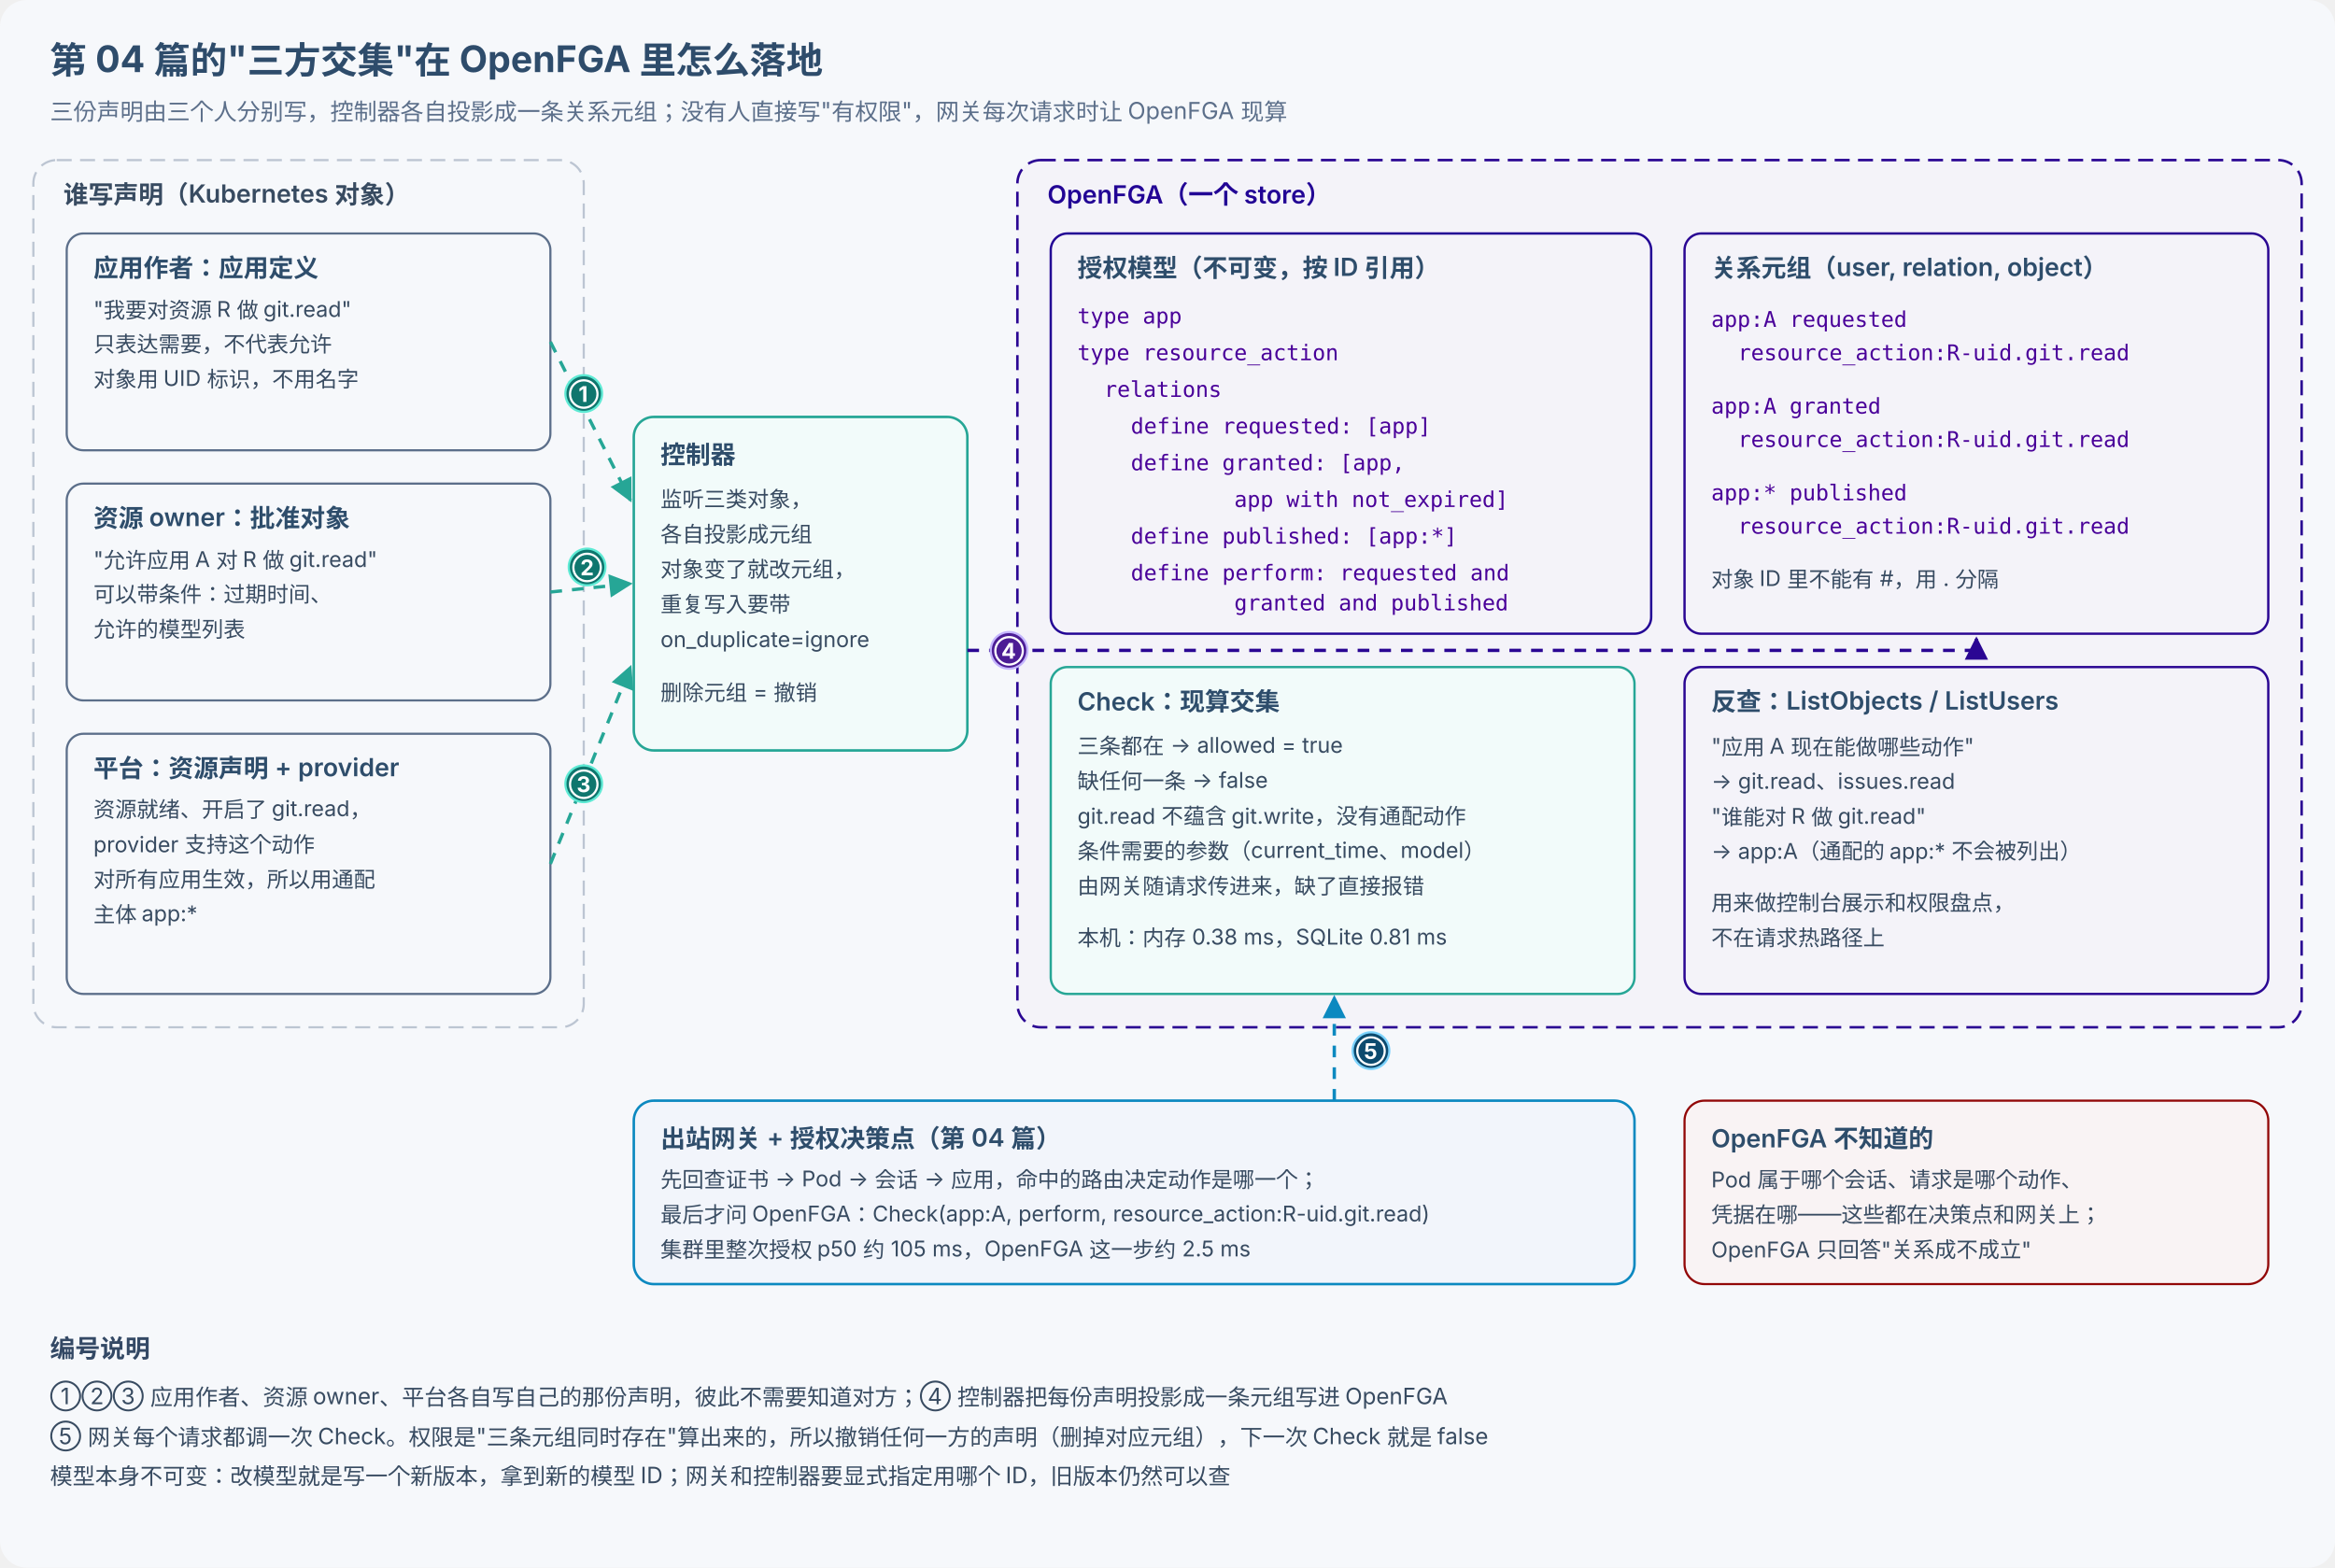
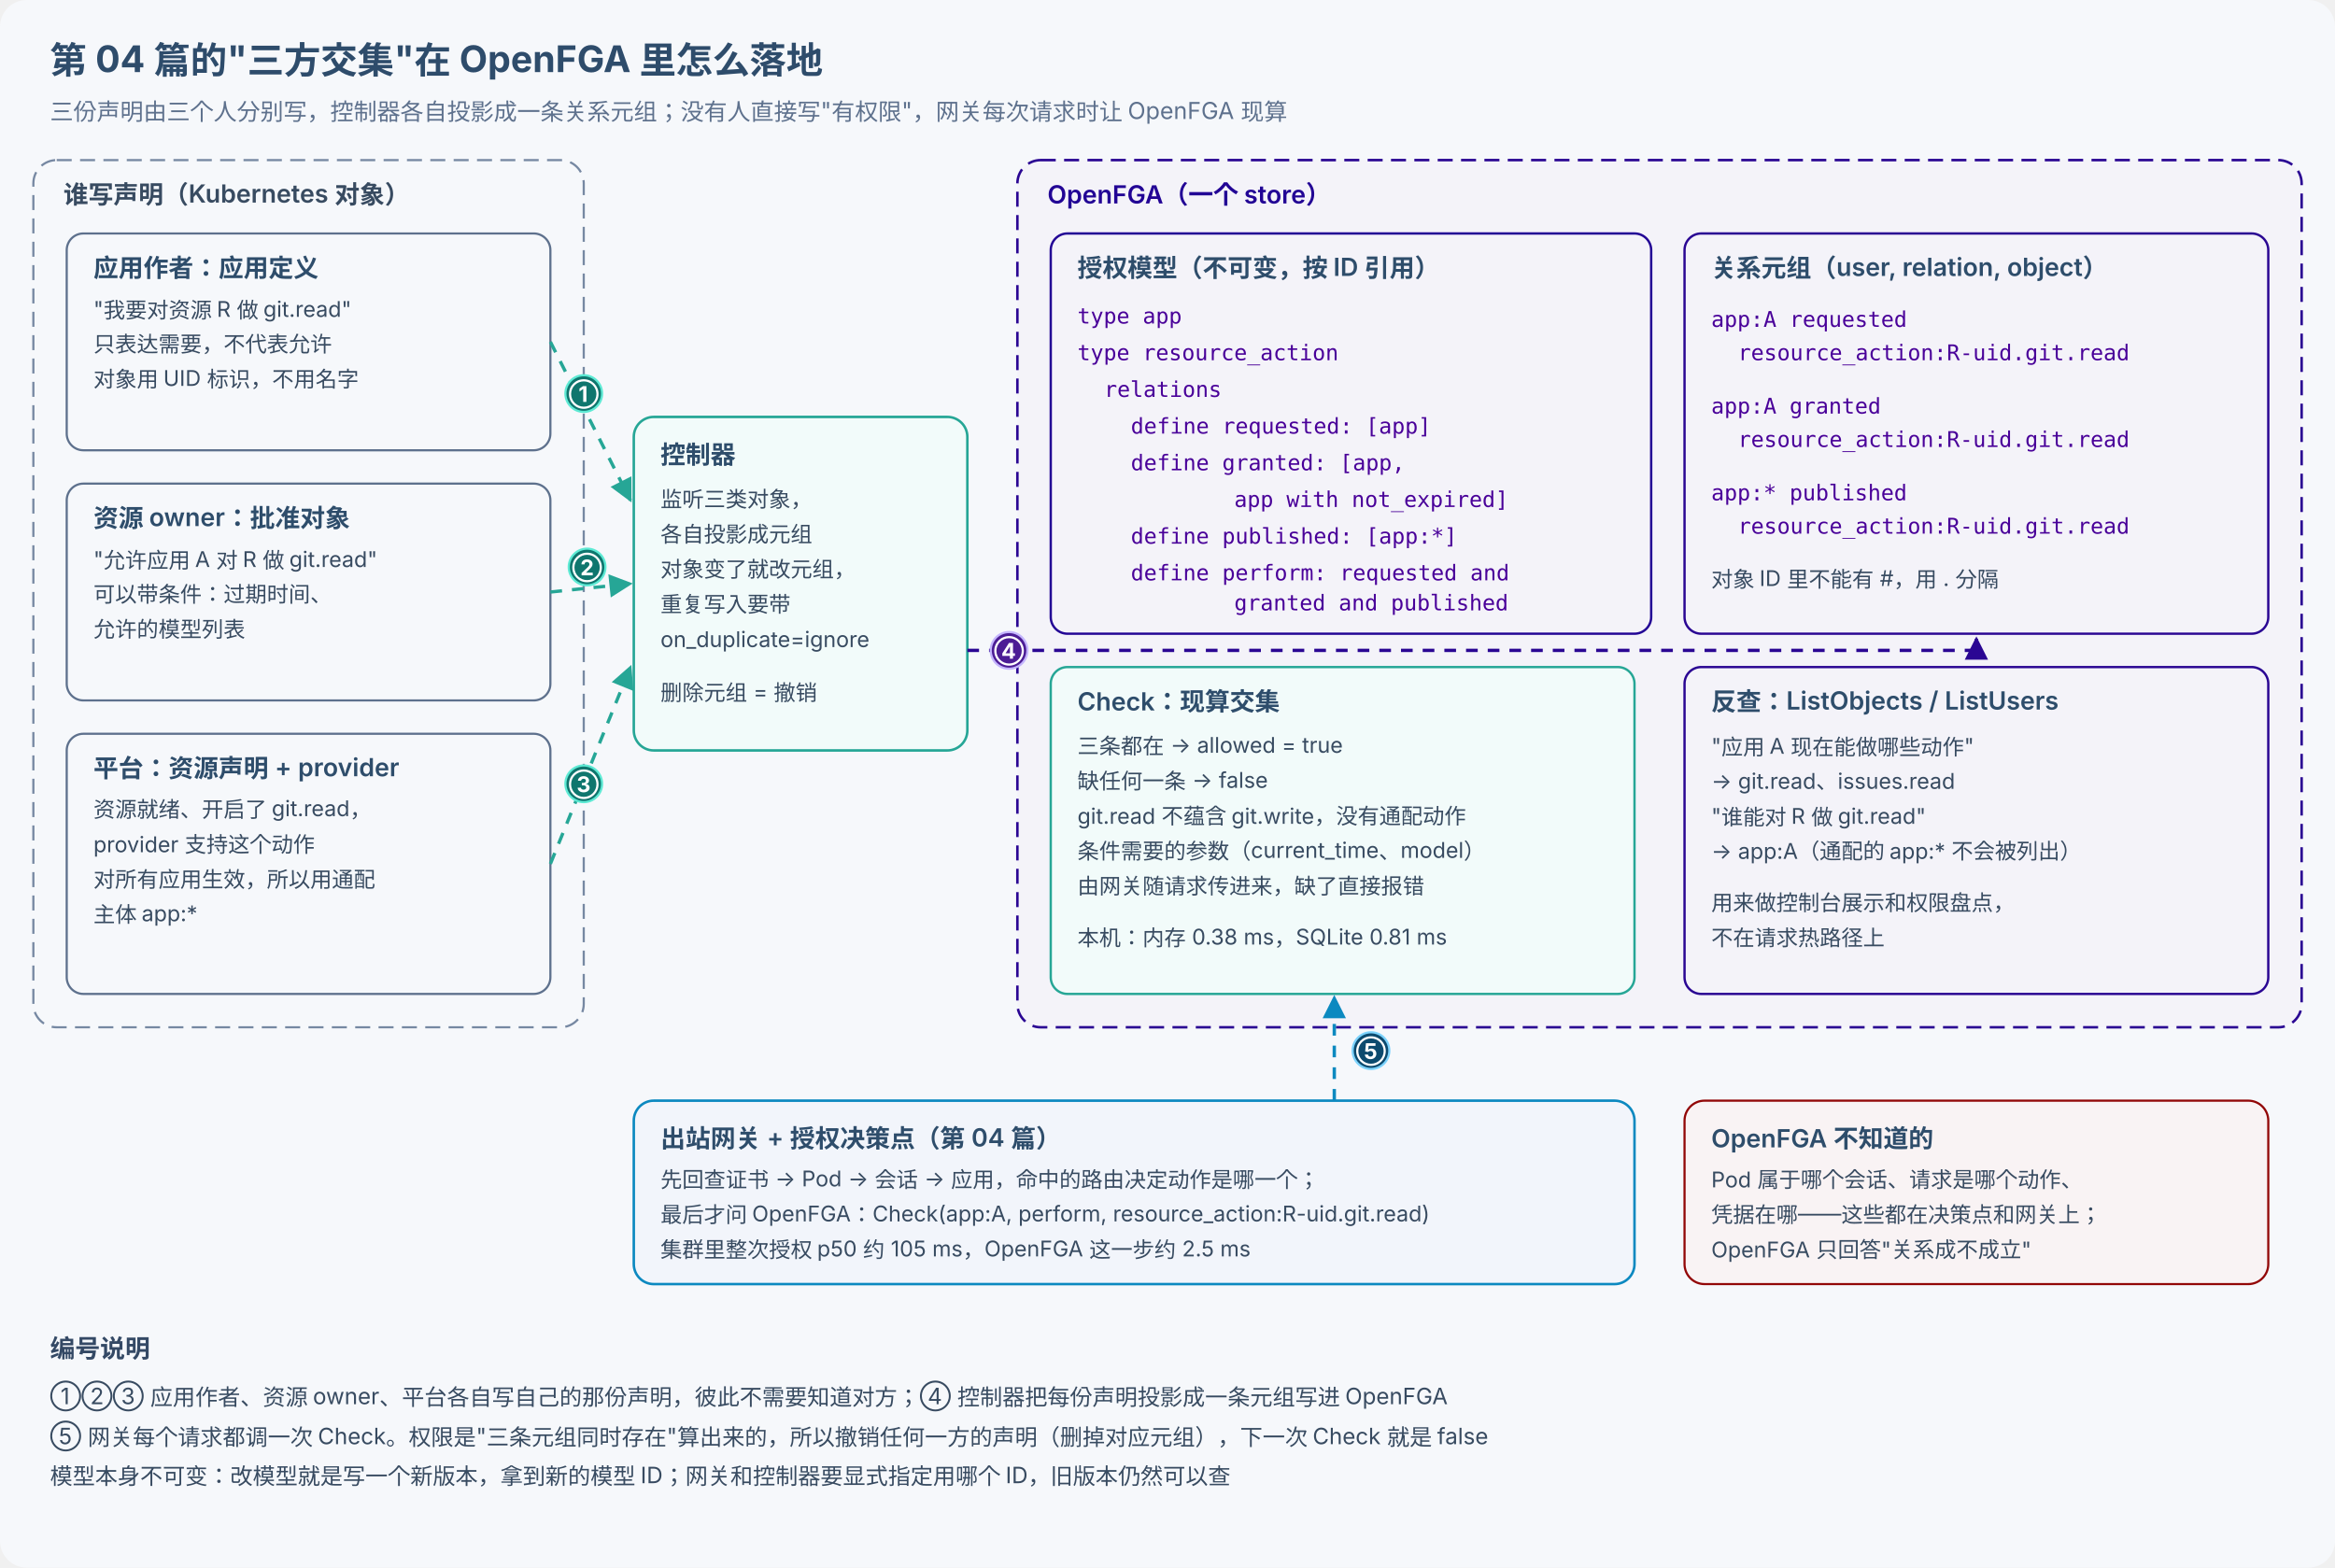
<svg xmlns="http://www.w3.org/2000/svg" viewBox="0 0 1400 940" width="1400" height="940" font-family="-apple-system, 'PingFang SC', 'Microsoft YaHei', 'Segoe UI', sans-serif">
  <defs>
    <marker id="arr" viewBox="0 0 10 10" refX="9" refY="5" markerWidth="7" markerHeight="7" orient="auto-start-reverse">
      <path d="M0,0 L10,5 L0,10 z" fill="#26a696" />
    </marker>
    <marker id="arrB" viewBox="0 0 10 10" refX="9" refY="5" markerWidth="7" markerHeight="7" orient="auto-start-reverse">
      <path d="M0,0 L10,5 L0,10 z" fill="#0c89c0" />
    </marker>
    <marker id="arrP" viewBox="0 0 10 10" refX="9" refY="5" markerWidth="7" markerHeight="7" orient="auto-start-reverse">
      <path d="M0,0 L10,5 L0,10 z" fill="#2a0693" />
    </marker>
    <style>
      .bg { fill: #f6f8fb; }
      .title { fill: #2e4c6b; font-size: 22px; font-weight: 700; }
-       .sub { fill: #5c6f8a; font-size: 14px; }
-       .zone { fill: #f6f8fb; stroke: #bcc5d2; stroke-width: 1.3; stroke-dasharray: 9 5; }
+       .sub { fill: #5e718d; font-size: 14px; }
+       .zone { fill: #f6f8fb; stroke: #7688a2; stroke-width: 1.3; stroke-dasharray: 9 5; }
      .zoneF { fill: #f4f3f9; stroke: #2a0693; stroke-width: 1.5; stroke-dasharray: 9 5; }
-       .src { fill: #f6f8fb; stroke: #5c6f8a; stroke-width: 1.3; }
+       .src { fill: #f6f8fb; stroke: #5e718d; stroke-width: 1.3; }
      .ctl { fill: #f2fbfa; stroke: #26a696; stroke-width: 1.5; }
      .tup { fill: #f4f3f9; stroke: #2a0693; stroke-width: 1.4; }
      .mdl { fill: #f4f3f9; stroke: #220495; stroke-width: 1.4; }
      .gw { fill: #f2f5fb; stroke: #0c89c0; stroke-width: 1.5; }
      .ok { fill: #f2fbfa; stroke: #26a696; stroke-width: 1.4; }
      .no { fill: #f9f3f4; stroke: #920707; stroke-width: 1.3; }
      .zl { font-size: 15px; font-weight: 600; }
      .h { fill: #2e4d6b; font-size: 15px; font-weight: 600; }
      .t { fill: #384b61; font-size: 13px; }
      .mono { fill: #490099; font-size: 13px; font-family: 'SF Mono', Menlo, Consolas, monospace; }
      .flow { fill: none; stroke: #26a696; stroke-width: 2; stroke-dasharray: 7 6; animation: dash 1.2s linear infinite; }
      .flowB { fill: none; stroke: #0c89c0; stroke-width: 2; stroke-dasharray: 7 6; animation: dash 1.2s linear infinite; }
      .flowP { fill: none; stroke: #2a0693; stroke-width: 2; stroke-dasharray: 7 6; animation: dash 1.2s linear infinite; }
      .badge { fill: #0f766e; stroke: #5eead4; stroke-width: 1.3; }
      .badgeB { fill: #0c4a6e; stroke: #7dd3fc; stroke-width: 1.3; }
      .badgeP { fill: #4c1d95; stroke: #c4b5fd; stroke-width: 1.3; }
      .bn { fill:#ffffff; font-size: 13px; font-weight: 700; text-anchor: middle; }
      .lg { fill: #384b61; font-size: 13.5px; }
      .lgh { fill: #344965; font-size: 15px; font-weight: 600; }
      @keyframes dash { to { stroke-dashoffset: -26; } }
    </style>
  </defs>
  <rect class="bg" width="1400" height="940" rx="16" />
  <text class="title" x="30" y="44">第 04 篇的"三方交集"在 OpenFGA 里怎么落地</text>
  <text class="sub" x="30" y="72">三份声明由三个人分别写，控制器各自投影成一条关系元组；没有人直接写"有权限"，网关每次请求时让 OpenFGA 现算</text>
  <rect class="zone" x="20" y="96" width="330" height="520" rx="14" />
  <text class="zl" x="38" y="122" fill="#384b61">谁写声明（Kubernetes 对象）</text>
  <rect class="src" x="40" y="140" width="290" height="130" rx="10" />
  <text class="h" x="56" y="166">应用作者：应用定义</text>
  <text class="t" x="56" y="190">"我要对资源 R 做 git.read"</text>
  <text class="t" x="56" y="211">只表达需要，不代表允许</text>
  <text class="t" x="56" y="232">对象用 UID 标识，不用名字</text>
  <rect class="src" x="40" y="290" width="290" height="130" rx="10" />
  <text class="h" x="56" y="316">资源 owner：批准对象</text>
  <text class="t" x="56" y="340">"允许应用 A 对 R 做 git.read"</text>
  <text class="t" x="56" y="361">可以带条件：过期时间、</text>
  <text class="t" x="56" y="382">允许的模型列表</text>
  <rect class="src" x="40" y="440" width="290" height="156" rx="10" />
  <text class="h" x="56" y="466">平台：资源声明 + provider</text>
  <text class="t" x="56" y="490">资源就绪、开启了 git.read，</text>
  <text class="t" x="56" y="511">provider 支持这个动作</text>
  <text class="t" x="56" y="532">对所有应用生效，所以用通配</text>
  <text class="t" x="56" y="553">主体 app:*</text>
  <rect class="ctl" x="380" y="250" width="200" height="200" rx="12" />
  <text class="h" x="396" y="278">控制器</text>
  <text class="t" x="396" y="304">监听三类对象，</text>
  <text class="t" x="396" y="325">各自投影成元组</text>
  <text class="t" x="396" y="346">对象变了就改元组，</text>
  <text class="t" x="396" y="367">重复写入要带</text>
  <text class="t" x="396" y="388">on_duplicate=ignore</text>
  <text class="t" x="396" y="420">删除元组 = 撤销</text>
  <rect class="zoneF" x="610" y="96" width="770" height="520" rx="14" />
  <text class="zl" x="628" y="122" fill="#220495">OpenFGA（一个 store）</text>
  <rect class="mdl" x="630" y="140" width="360" height="240" rx="10" />
  <text class="h" x="646" y="166">授权模型（不可变，按 ID 引用）</text>
  <text class="mono" x="646" y="194">type app</text>
  <text class="mono" x="646" y="216">type resource_action</text>
  <text class="mono" x="662" y="238">relations</text>
  <text class="mono" x="678" y="260">define requested: [app]</text>
  <text class="mono" x="678" y="282">define granted: [app,</text>
  <text class="mono" x="740" y="304">app with not_expired]</text>
  <text class="mono" x="678" y="326">define published: [app:*]</text>
  <text class="mono" x="678" y="348">define perform: requested and</text>
  <text class="mono" x="740" y="366">granted and published</text>
  <rect class="tup" x="1010" y="140" width="350" height="240" rx="10" />
  <text class="h" x="1026" y="166">关系元组（user, relation, object）</text>
  <text class="mono" x="1026" y="196">app:A requested</text>
  <text class="mono" x="1042" y="216">resource_action:R-uid.git.read</text>
  <text class="mono" x="1026" y="248">app:A granted</text>
  <text class="mono" x="1042" y="268">resource_action:R-uid.git.read</text>
  <text class="mono" x="1026" y="300">app:* published</text>
  <text class="mono" x="1042" y="320">resource_action:R-uid.git.read</text>
  <text class="t" x="1026" y="352">对象 ID 里不能有 #，用 . 分隔</text>
  <rect class="ok" x="630" y="400" width="350" height="196" rx="10" />
  <text class="h" x="646" y="426">Check：现算交集</text>
  <text class="t" x="646" y="452">三条都在 → allowed = true</text>
  <text class="t" x="646" y="473">缺任何一条 → false</text>
  <text class="t" x="646" y="494">git.read 不蕴含 git.write，没有通配动作</text>
  <text class="t" x="646" y="515">条件需要的参数（current_time、model）</text>
  <text class="t" x="646" y="536">由网关随请求传进来，缺了直接报错</text>
  <text class="t" x="646" y="567">本机：内存 0.38 ms，SQLite 0.81 ms</text>
  <rect class="tup" x="1010" y="400" width="350" height="196" rx="10" />
  <text class="h" x="1026" y="426">反查：ListObjects / ListUsers</text>
  <text class="t" x="1026" y="452">"应用 A 现在能做哪些动作"</text>
  <text class="t" x="1026" y="473">→ git.read、issues.read</text>
  <text class="t" x="1026" y="494">"谁能对 R 做 git.read"</text>
  <text class="t" x="1026" y="515">→ app:A（通配的 app:* 不会被列出）</text>
  <text class="t" x="1026" y="546">用来做控制台展示和权限盘点，</text>
  <text class="t" x="1026" y="567">不在请求热路径上</text>
  <rect class="gw" x="380" y="660" width="600" height="110" rx="12" />
  <text class="h" x="396" y="688">出站网关 + 授权决策点（第 04 篇）</text>
  <text class="t" x="396" y="712">先回查证书 → Pod → 会话 → 应用，命中的路由决定动作是哪一个；</text>
  <text class="t" x="396" y="733">最后才问 OpenFGA：Check(app:A, perform, resource_action:R-uid.git.read)</text>
  <text class="t" x="396" y="754">集群里整次授权 p50 约 105 ms，OpenFGA 这一步约 2.5 ms</text>
  <rect class="no" x="1010" y="660" width="350" height="110" rx="12" />
  <text class="h" x="1026" y="688">OpenFGA 不知道的</text>
  <text class="t" x="1026" y="712">Pod 属于哪个会话、请求是哪个动作、</text>
  <text class="t" x="1026" y="733">凭据在哪——这些都在决策点和网关上；</text>
  <text class="t" x="1026" y="754">OpenFGA 只回答"关系成不成立"</text>
  <path class="flow" d="M330,205 L378,300" marker-end="url(#arr)" />
  <path class="flow" d="M330,355 L378,350" marker-end="url(#arr)" />
  <path class="flow" d="M330,518 L378,400" marker-end="url(#arr)" />
  <path class="flowP" d="M580,390 L1185,390 L1185,383" marker-end="url(#arrP)" />
  <path class="flowB" d="M800,660 L800,598" marker-end="url(#arrB)" />
  <circle class="badge" cx="350" cy="236" r="11" />
  <text class="bn" x="350" y="241">①</text>
  <circle class="badge" cx="352" cy="340" r="11" />
  <text class="bn" x="352" y="345">②</text>
  <circle class="badge" cx="350" cy="470" r="11" />
  <text class="bn" x="350" y="475">③</text>
  <circle class="badgeP" cx="605" cy="390" r="11" />
  <text class="bn" x="605" y="395">④</text>
  <circle class="badgeB" cx="822" cy="630" r="11" />
  <text class="bn" x="822" y="635">⑤</text>
  <text class="lgh" x="30" y="814">编号说明</text>
  <text class="lg" x="30" y="842">①②③ 应用作者、资源 owner、平台各自写自己的那份声明，彼此不需要知道对方；④ 控制器把每份声明投影成一条元组写进 OpenFGA</text>
  <text class="lg" x="30" y="866">⑤ 网关每个请求都调一次 Check。权限是"三条元组同时存在"算出来的，所以撤销任何一方的声明（删掉对应元组），下一次 Check 就是 false</text>
  <text class="lg" x="30" y="890">模型本身不可变：改模型就是写一个新版本，拿到新的模型 ID；网关和控制器要显式指定用哪个 ID，旧版本仍然可以查</text>
</svg>
